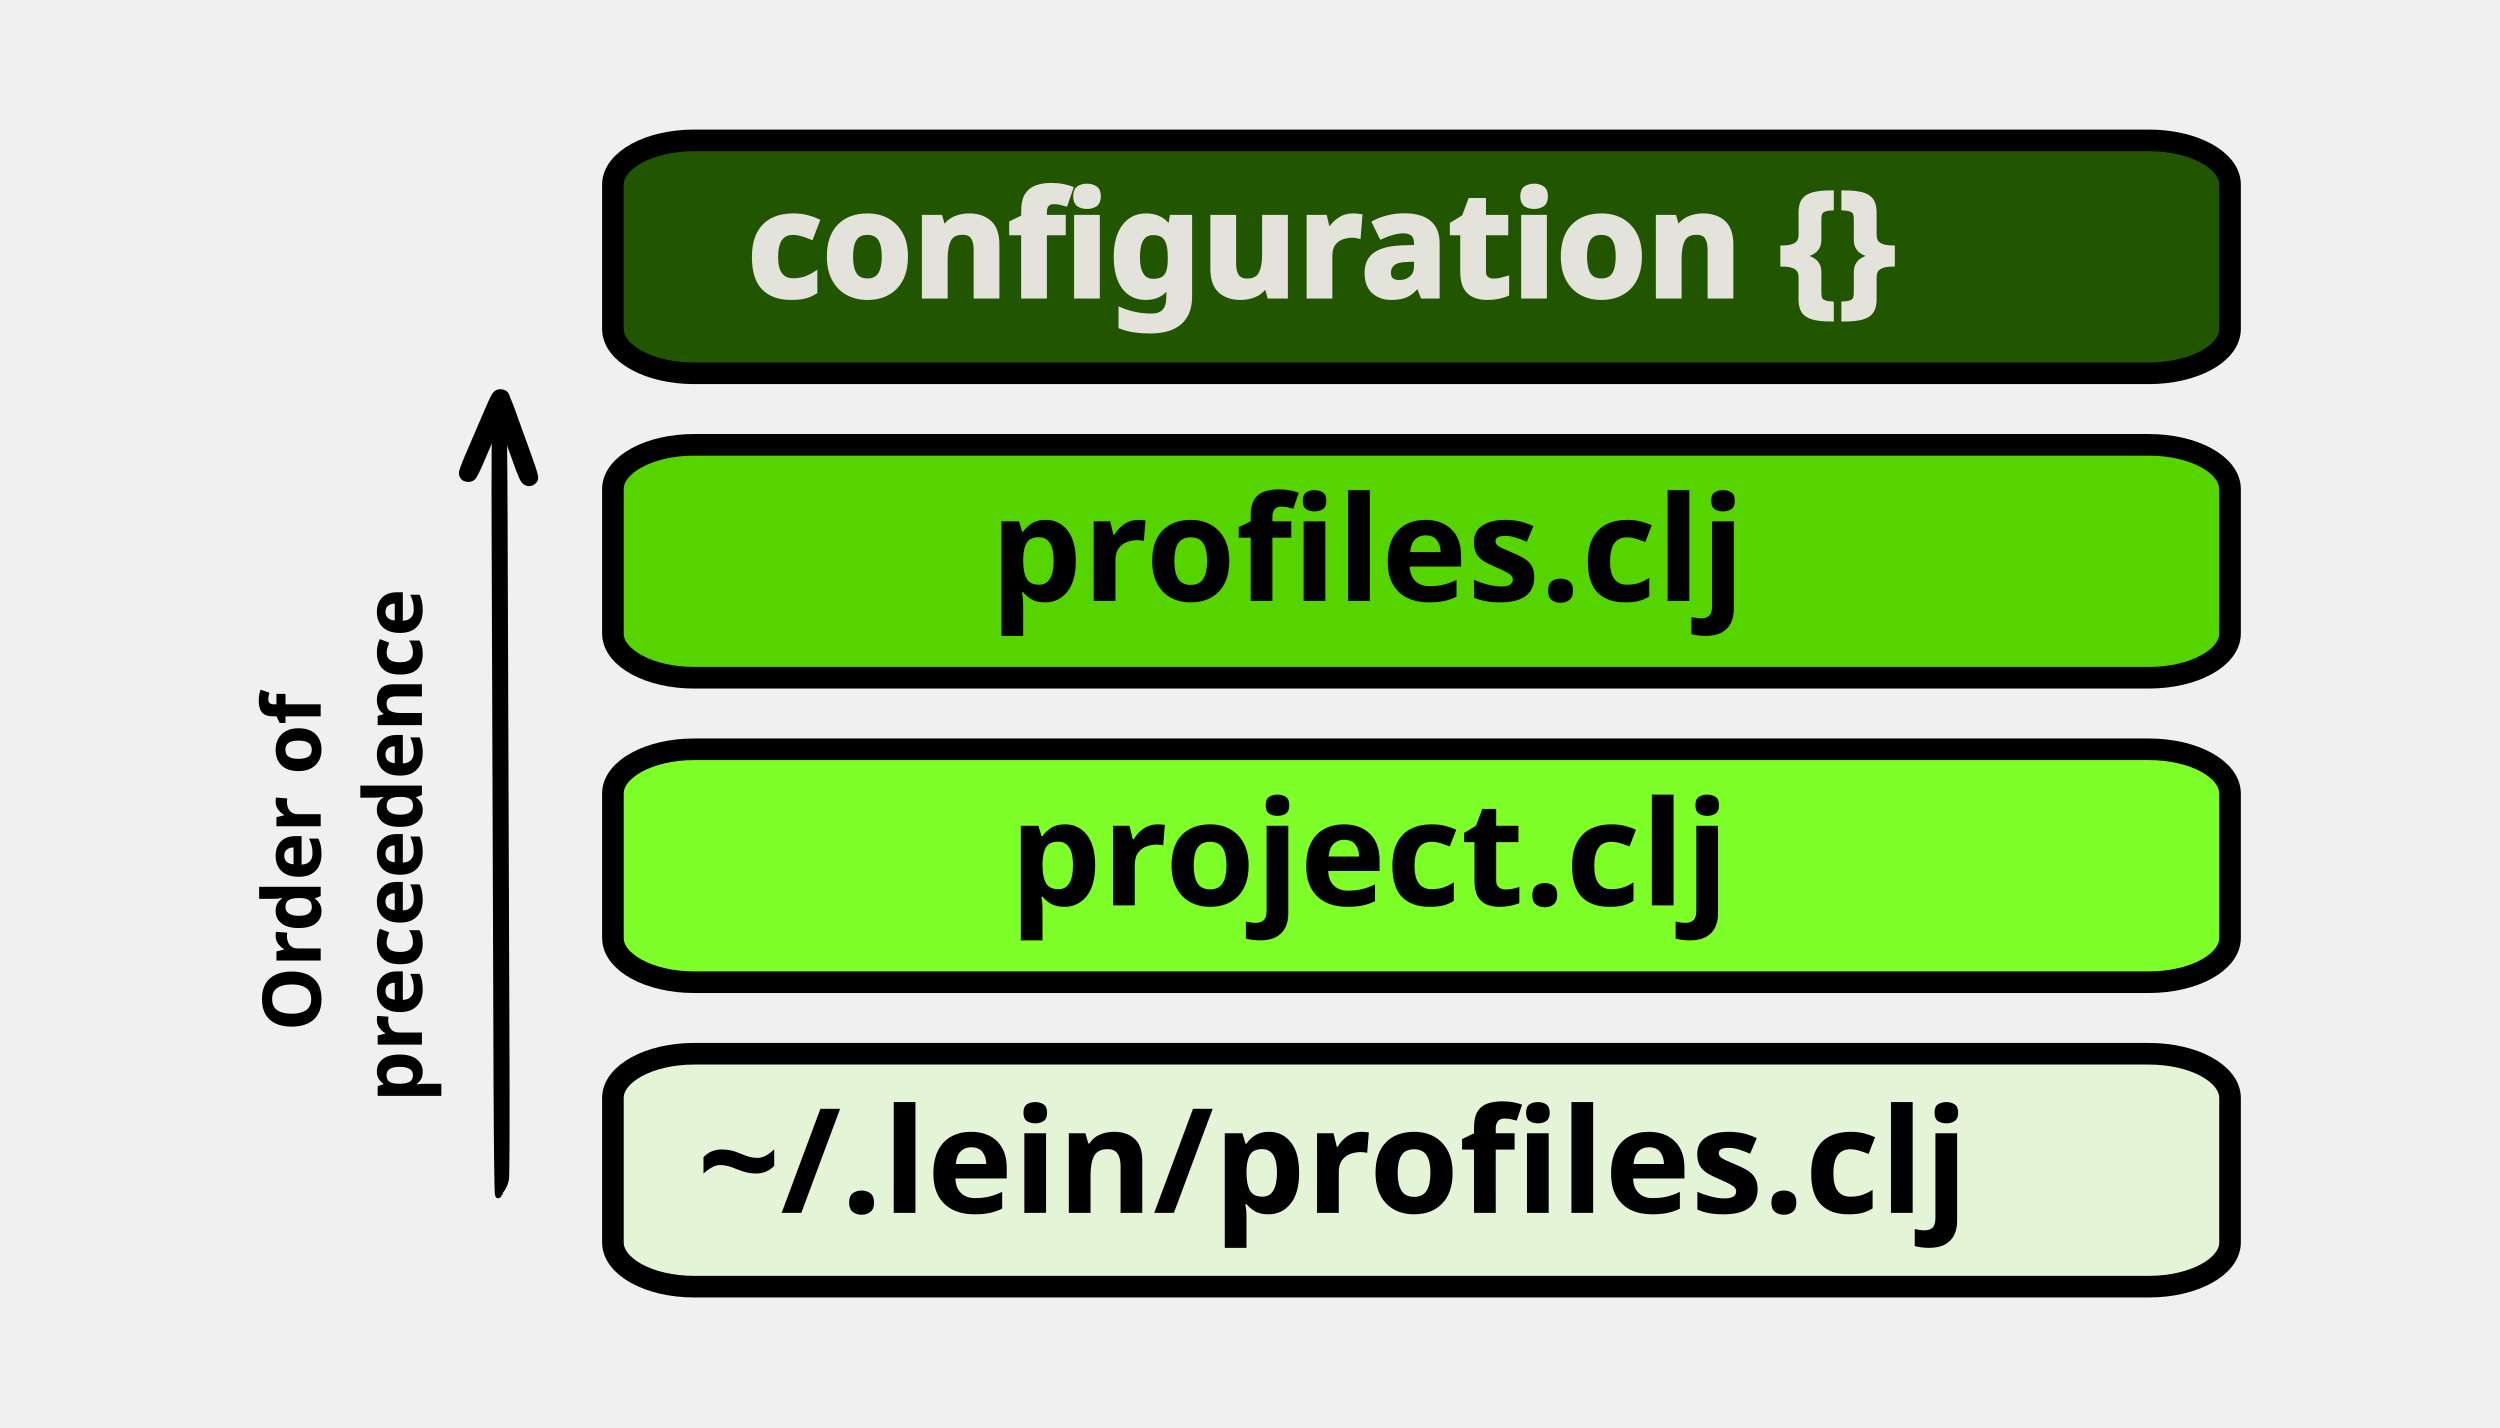
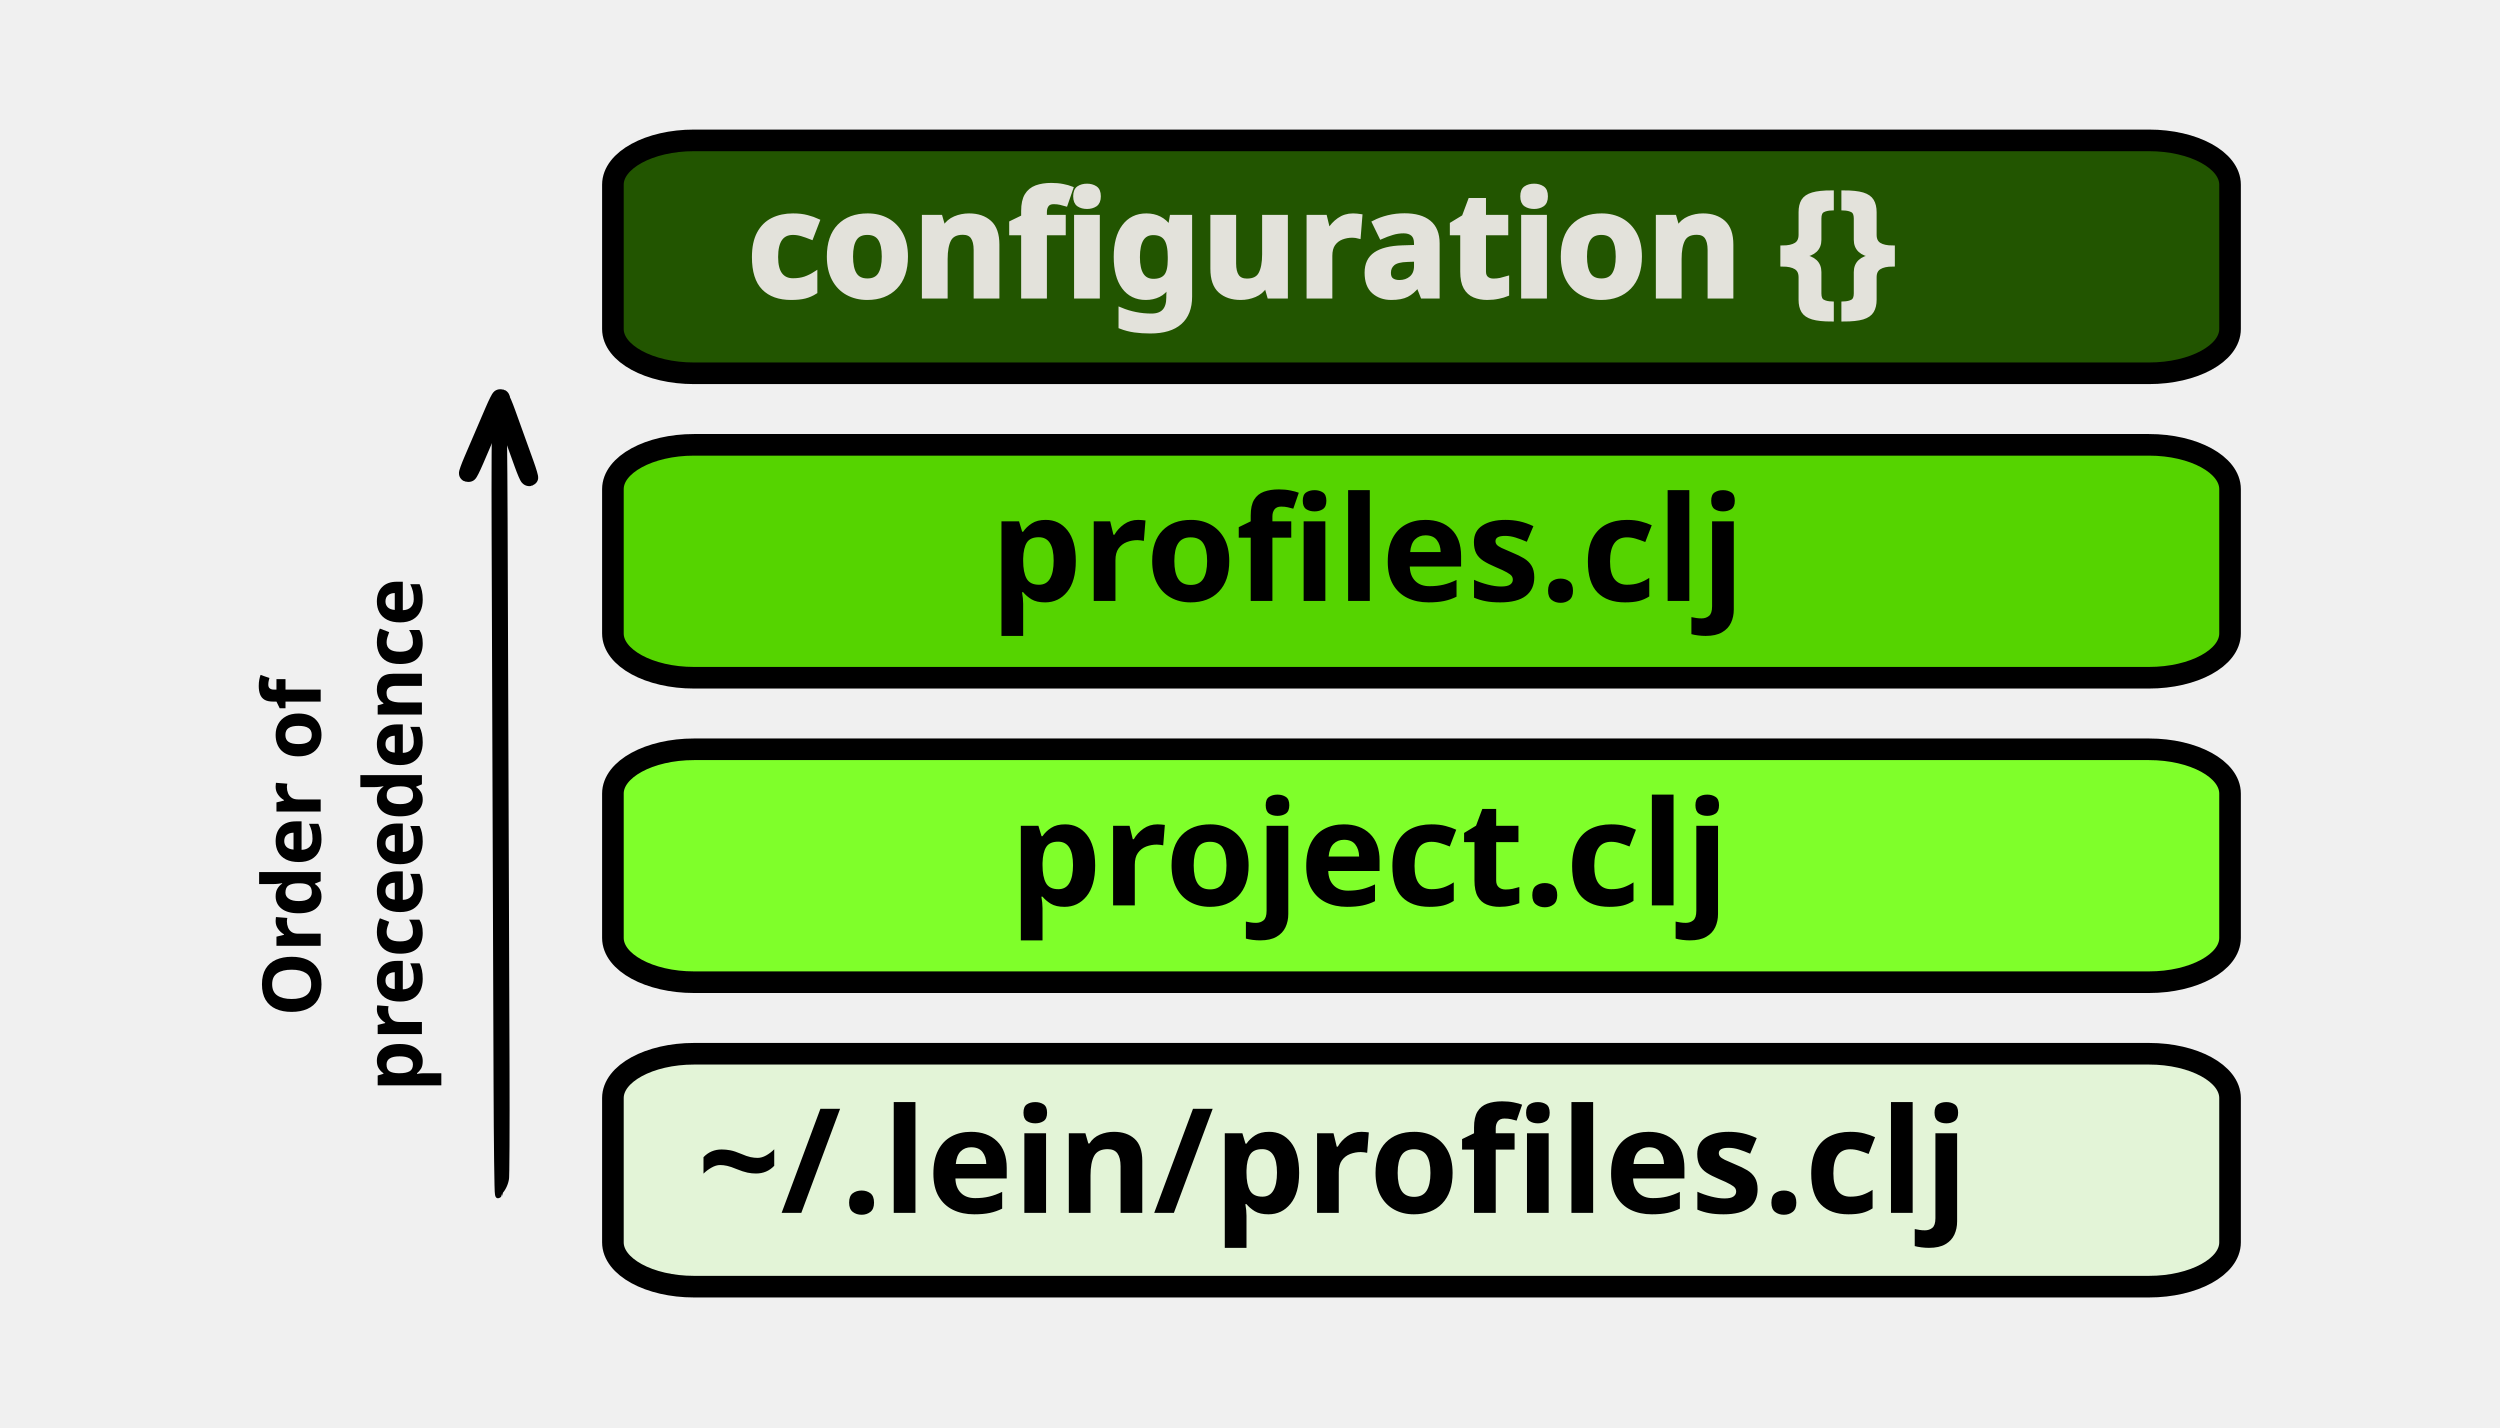
<svg xmlns="http://www.w3.org/2000/svg" width="617.414" height="352.429" id="svg2" version="1.1">
  <defs id="defs4" />
  <g id="layer1" transform="translate(19.27064,-376.3622)">
    <g id="g3812">
      <rect ry="10.936" rx="20.029" y="636.602" x="132.097" height="57.52" width="399.377" id="rect2985" style="fill:#e3f4d7;fill-opacity:1;stroke:#000000;stroke-width:5.337;stroke-linejoin:miter;stroke-miterlimit:4;stroke-opacity:1;stroke-dasharray:none" />
-       <text id="text2987" y="675.897" x="152.92" style="font-size:40px;font-style:normal;font-weight:bold;line-height:125%;letter-spacing:0px;word-spacing:0px;fill:#000000;fill-opacity:1;stroke:none;font-family:Sans;-inkscape-font-specification:Sans Bold" xml:space="preserve">
-         <tspan style="font-size:36px" y="675.897" x="152.92" id="tspan2989">~/.lein/profiles.clj</tspan>
+       <text id="text2987" y="675.897" x="152.92" style="font-style:normal;font-weight:bold;line-height:0%;font-family:sans-serif;-inkscape-font-specification:'Sans Bold';letter-spacing:0px;word-spacing:0px;fill:#000000;fill-opacity:1;stroke:none" xml:space="preserve">
+         <tspan style="font-size:36px;line-height:1.25;font-family:sans-serif" y="675.897" x="152.92" id="tspan2989">~/.lein/profiles.clj</tspan>
      </text>
    </g>
    <g id="g3802" transform="translate(2.056366,0.3809357)">
      <rect ry="10.936" rx="20.029" y="561.031" x="130.041" height="57.52" width="399.377" id="rect2985-2" style="fill:#7fff2a;fill-opacity:1;stroke:#000000;stroke-width:5.337;stroke-linejoin:miter;stroke-miterlimit:4;stroke-opacity:1;stroke-dasharray:none" />
-       <text id="text2987-7" y="599.582" x="227.97" style="font-size:40px;font-style:normal;font-weight:bold;line-height:125%;letter-spacing:0px;word-spacing:0px;fill:#000000;fill-opacity:1;stroke:none;font-family:Sans;-inkscape-font-specification:Sans Bold" xml:space="preserve">
-         <tspan style="font-size:36px" y="599.582" x="227.97" id="tspan2989-0">project.clj</tspan>
+       <text id="text2987-7" y="599.582" x="227.97" style="font-style:normal;font-weight:bold;line-height:0%;font-family:sans-serif;-inkscape-font-specification:'Sans Bold';letter-spacing:0px;word-spacing:0px;fill:#000000;fill-opacity:1;stroke:none" xml:space="preserve">
+         <tspan style="font-size:36px;line-height:1.25;font-family:sans-serif" y="599.582" x="227.97" id="tspan2989-0">project.clj</tspan>
      </text>
    </g>
    <g id="g3807" transform="translate(-0.9436493,-0.8095245)">
      <rect ry="10.936" rx="20.029" y="487.031" x="133.041" height="57.52" width="399.377" id="rect2985-1" style="fill:#55d400;fill-opacity:1;stroke:#000000;stroke-width:5.337;stroke-linejoin:miter;stroke-miterlimit:4;stroke-opacity:1;stroke-dasharray:none" />
-       <text id="text2987-8" y="525.582" x="226.188" style="font-size:36px;font-style:normal;font-weight:bold;line-height:125%;letter-spacing:0px;word-spacing:0px;fill:#000000;fill-opacity:1;stroke:none;font-family:Sans;-inkscape-font-specification:Sans Bold" xml:space="preserve">
-         <tspan y="525.582" x="226.188" id="tspan2989-4">profiles.clj</tspan>
+       <text id="text2987-8" y="525.582" x="226.188" style="font-style:normal;font-weight:bold;line-height:0%;font-family:sans-serif;-inkscape-font-specification:'Sans Bold';letter-spacing:0px;word-spacing:0px;fill:#000000;fill-opacity:1;stroke:none" xml:space="preserve">
+         <tspan y="525.582" x="226.188" id="tspan2989-4" style="font-size:36px;line-height:1.25;font-family:sans-serif">profiles.clj</tspan>
      </text>
    </g>
    <g id="g5650-08-5-3-0-9-3" transform="matrix(-0.02151874,0.4212832,-0.4534856,-0.03090431,469.9021,401.3685)" style="stroke-width:9.809;stroke-miterlimit:4;stroke-dasharray:none;display:inline">
      <g id="g5654-7-4-7-2-5-6" transform="matrix(0.4001956,0.04095051,-0.04095051,0.4001956,183.3826,365.5704)" style="stroke-width:24.384;stroke-miterlimit:4;stroke-dasharray:none">
        <rect style="fill:#000000;fill-opacity:1;stroke:#000000;stroke-width:24.384;stroke-miterlimit:4;stroke-dasharray:none" id="rect5609-74-4-7-9-6-5" width="120.53" height="2.511" x="458.972" y="969.975" rx="21.408" ry="2.511" transform="matrix(0.9743717,0.2249439,-0.2249439,0.9743717,0,0)" />
        <rect style="fill:#000000;fill-opacity:1;stroke:#000000;stroke-width:24.384;stroke-miterlimit:4;stroke-dasharray:none" id="rect5609-7-29-1-9-7-2-3" width="120.53" height="2.511" x="-275.398" y="1037.444" rx="21.408" ry="2.511" transform="matrix(0.8891879,-0.4575423,0.4575423,0.8891879,0,0)" />
      </g>
    </g>
    <rect style="fill:#ffffff;fill-opacity:1;stroke:#000000;stroke-width:4.896;stroke-miterlimit:4;stroke-dasharray:none;display:inline" id="rect6144-3-7-8-1" width="0.675" height="190.59" x="-144.352" y="-770.99" rx="6.367" ry="27.584" transform="matrix(-0.7080889,0.7061233,-0.00352044,-0.9999938,0,0)" />
-     <text xml:space="preserve" style="font-size:16px;font-style:normal;font-weight:bold;text-align:center;line-height:125%;letter-spacing:0px;word-spacing:0px;text-anchor:middle;fill:#000000;fill-opacity:1;stroke:none;font-family:Sans;-inkscape-font-specification:Sans Bold" x="-574.76" y="59.925" id="text3742" transform="matrix(0,-1,1,0,0,0)">
-       <tspan id="tspan3744" x="-574.76" y="59.925" style="font-size:20px;text-align:center;text-anchor:middle">Order of</tspan>
-       <tspan x="-574.76" y="84.925" style="font-size:20px;text-align:center;text-anchor:middle" id="tspan3817">preceedence</tspan>
+     <text xml:space="preserve" style="font-style:normal;font-weight:bold;line-height:0%;font-family:sans-serif;-inkscape-font-specification:'Sans Bold';text-align:center;letter-spacing:0px;word-spacing:0px;text-anchor:middle;fill:#000000;fill-opacity:1;stroke:none" x="-574.76" y="59.925" id="text3742" transform="rotate(-90)">
+       <tspan id="tspan3744" x="-574.76" y="59.925" style="font-size:20px;line-height:1.25;font-family:sans-serif;text-align:center;text-anchor:middle">Order of</tspan>
+       <tspan x="-574.76" y="84.925" style="font-size:20px;line-height:1.25;font-family:sans-serif;text-align:center;text-anchor:middle" id="tspan3817">preceedence</tspan>
    </text>
    <rect style="fill:#225500;fill-opacity:1;stroke:#000000;stroke-width:5.337;stroke-linejoin:miter;stroke-miterlimit:4;stroke-opacity:1;stroke-dasharray:none" id="rect2985-6" width="399.377" height="57.52" x="132.097" y="411.031" rx="20.029" ry="10.936" />
-     <text xml:space="preserve" style="font-size:36px;font-style:normal;font-weight:bold;line-height:125%;letter-spacing:0px;word-spacing:0px;fill:#e3e2db;fill-opacity:1;stroke:#e3e2db;font-family:Sans;-inkscape-font-specification:Sans Bold" x="165.303" y="449.582" id="text2987-8-0">
-       <tspan id="tspan2989-4-2" x="165.303" y="449.582">configuration {}</tspan>
+     <text xml:space="preserve" style="font-style:normal;font-weight:bold;line-height:0%;font-family:sans-serif;-inkscape-font-specification:'Sans Bold';letter-spacing:0px;word-spacing:0px;fill:#e3e2db;fill-opacity:1;stroke:#e3e2db" x="165.303" y="449.582" id="text2987-8-0">
+       <tspan id="tspan2989-4-2" x="165.303" y="449.582" style="font-size:36px;line-height:1.25;font-family:sans-serif">configuration {}</tspan>
    </text>
  </g>
</svg>
